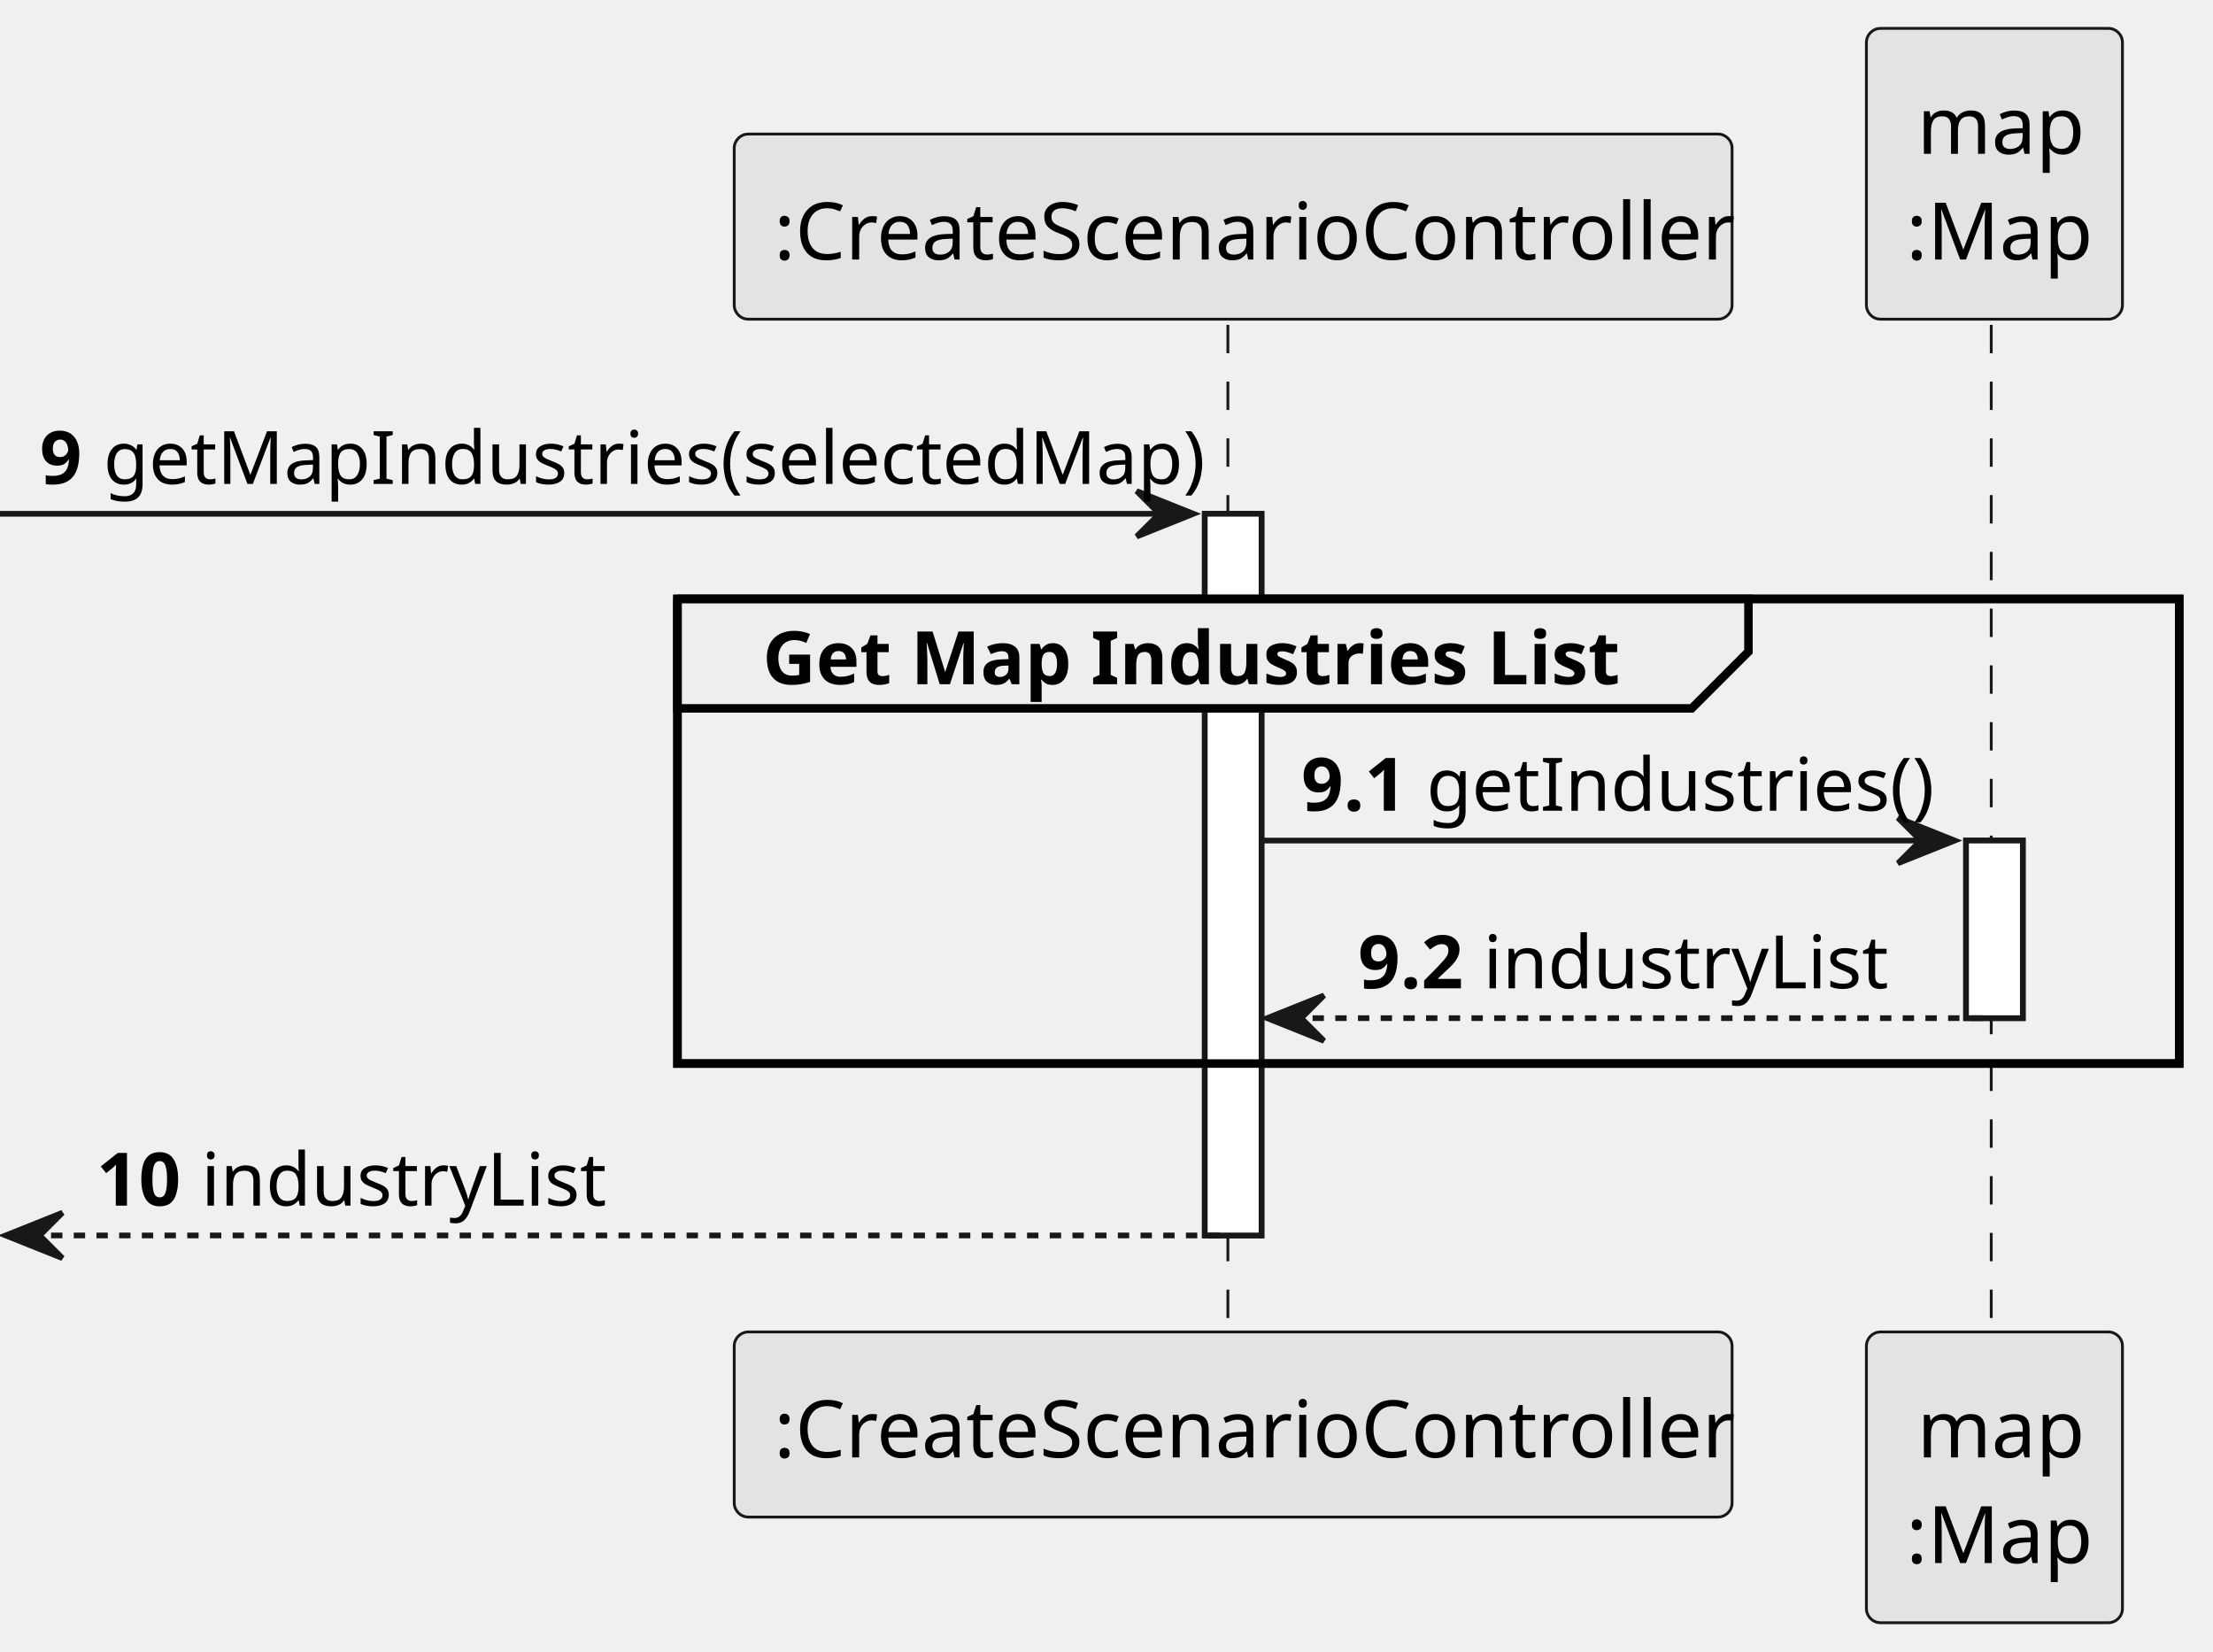
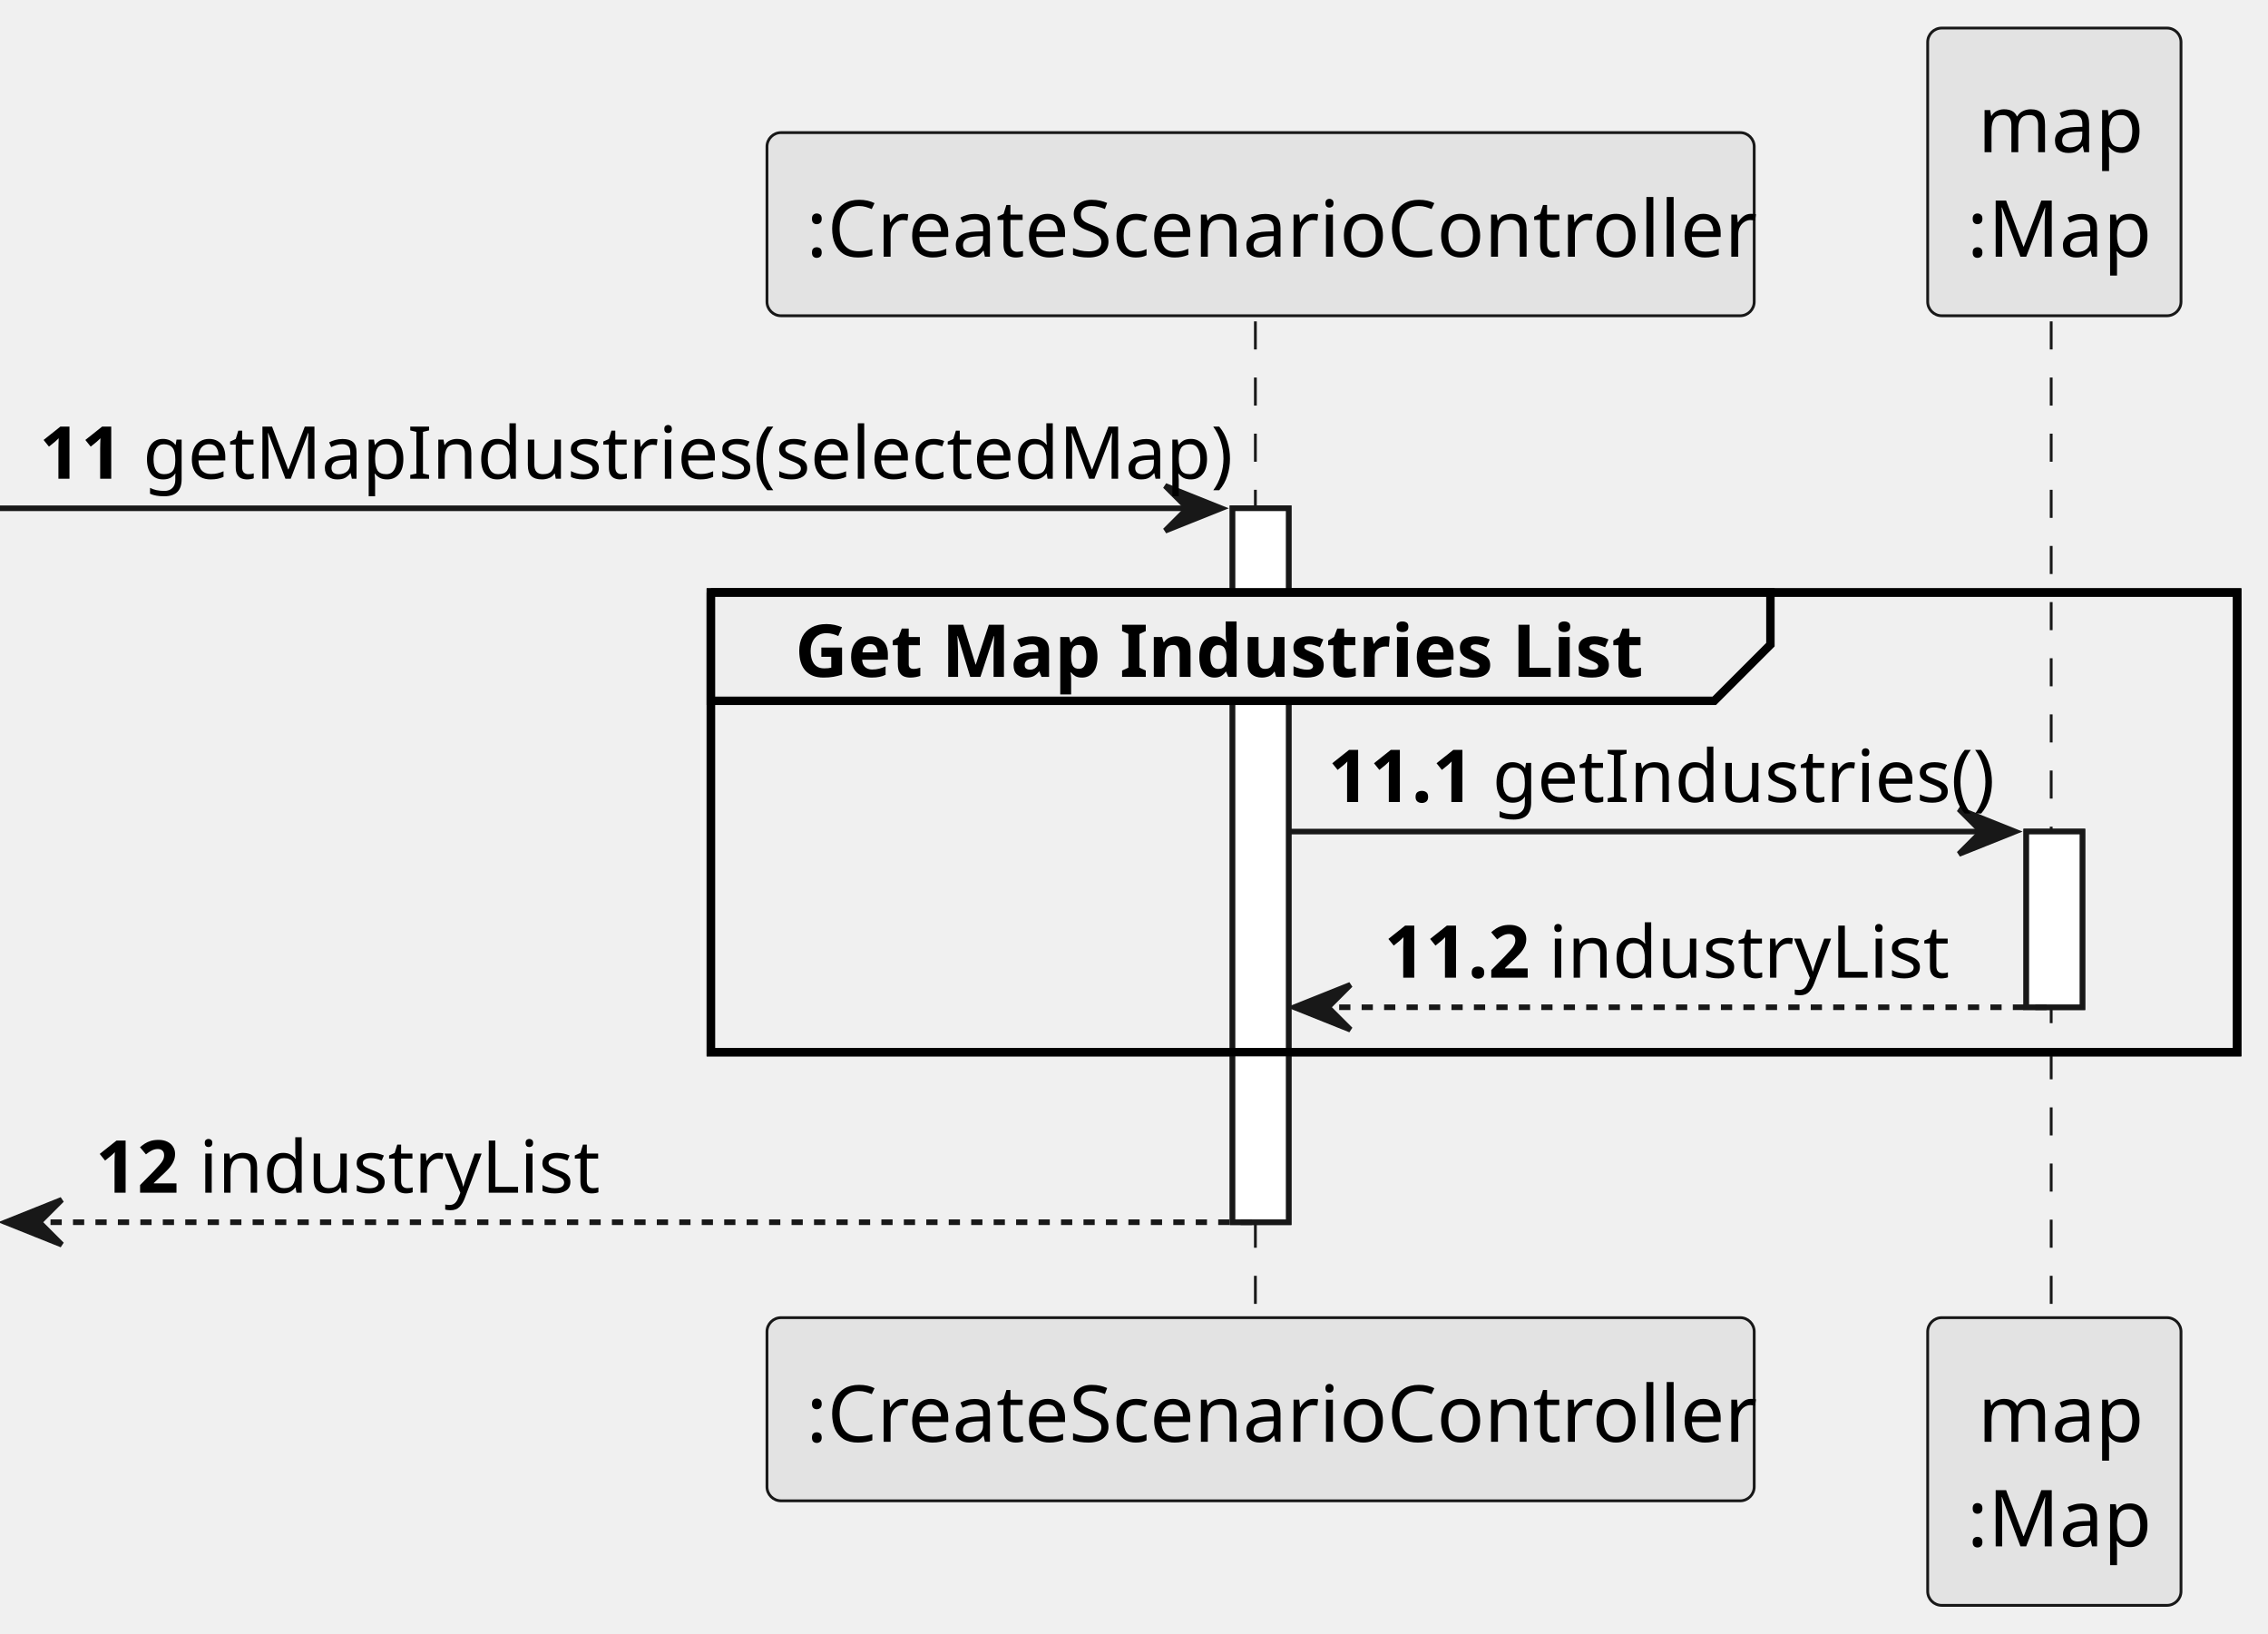
- <svg xmlns="http://www.w3.org/2000/svg" contentStyleType="text/css" height="291px" preserveAspectRatio="none" style="width:390px;height:291px;background:#FFFFFF;" version="1.1" viewBox="0 0 390 291" width="390px" zoomAndPan="magnify">
+ <svg xmlns="http://www.w3.org/2000/svg" contentStyleType="text/css" height="291px" preserveAspectRatio="none" style="width:404px;height:291px;background:#FFFFFF;" version="1.1" viewBox="0 0 404 291" width="404px" zoomAndPan="magnify">
  <defs />
  <g>
-     <rect fill="#FFFFFF" height="127.164" style="stroke:#181818;stroke-width:1.0;" width="10" x="212.319" y="90.533" />
-     <rect fill="#FFFFFF" height="31.291" style="stroke:#181818;stroke-width:1.0;" width="10" x="346.481" y="148.115" />
-     <rect fill="none" height="81.873" style="stroke:#000000;stroke-width:1.5;" width="264.652" x="119.392" y="105.533" />
-     <line style="stroke:#181818;stroke-width:0.5;stroke-dasharray:5.0,5.0;" x1="216.392" x2="216.392" y1="57.242" y2="235.697" />
-     <line style="stroke:#181818;stroke-width:0.5;stroke-dasharray:5.0,5.0;" x1="350.919" x2="350.919" y1="57.242" y2="235.697" />
-     <rect fill="#E3E3E3" height="32.621" rx="2.5" ry="2.5" style="stroke:#181818;stroke-width:0.5;" width="175.855" x="129.392" y="23.621" />
-     <text fill="#000000" font-family="sans-serif" font-size="14" lengthAdjust="spacing" textLength="161.855" x="136.392" y="45.728">:CreateScenarioController</text>
-     <rect fill="#E3E3E3" height="32.621" rx="2.5" ry="2.5" style="stroke:#181818;stroke-width:0.5;" width="175.855" x="129.392" y="234.697" />
-     <text fill="#000000" font-family="sans-serif" font-size="14" lengthAdjust="spacing" textLength="161.855" x="136.392" y="256.805">:CreateScenarioController</text>
-     <rect fill="#E3E3E3" height="51.242" rx="2.5" ry="2.5" style="stroke:#181818;stroke-width:0.5;" width="45.124" x="328.919" y="5" />
-     <text fill="#000000" font-family="sans-serif" font-size="14" lengthAdjust="spacing" textLength="27.234" x="337.864" y="27.107">map</text>
-     <text fill="#000000" font-family="sans-serif" font-size="14" lengthAdjust="spacing" textLength="31.124" x="335.919" y="45.728">:Map</text>
-     <rect fill="#E3E3E3" height="51.242" rx="2.5" ry="2.5" style="stroke:#181818;stroke-width:0.5;" width="45.124" x="328.919" y="234.697" />
-     <text fill="#000000" font-family="sans-serif" font-size="14" lengthAdjust="spacing" textLength="27.234" x="337.864" y="256.805">map</text>
-     <text fill="#000000" font-family="sans-serif" font-size="14" lengthAdjust="spacing" textLength="31.124" x="335.919" y="275.426">:Map</text>
-     <rect fill="#FFFFFF" height="127.164" style="stroke:#181818;stroke-width:1.0;" width="10" x="212.319" y="90.533" />
-     <rect fill="#FFFFFF" height="31.291" style="stroke:#181818;stroke-width:1.0;" width="10" x="346.481" y="148.115" />
-     <polygon fill="#181818" points="200.319,86.533,210.319,90.533,200.319,94.533,204.319,90.533" style="stroke:#181818;stroke-width:1.0;" />
-     <line style="stroke:#181818;stroke-width:1.0;" x1="0" x2="206.319" y1="90.533" y2="90.533" />
-     <text fill="#000000" font-family="sans-serif" font-size="13" font-weight="bold" lengthAdjust="spacing" textLength="7.23" x="7" y="85.27">9</text>
-     <text fill="#000000" font-family="sans-serif" font-size="13" lengthAdjust="spacing" textLength="182.089" x="18.23" y="85.27">getMapIndustries(selectedMap)</text>
-     <path d="M119.392,105.533 L308.134,105.533 L308.134,114.824 L298.134,124.824 L119.392,124.824 L119.392,105.533 " fill="#EEEEEE" style="stroke:#000000;stroke-width:1.5;" />
-     <rect fill="none" height="81.873" style="stroke:#000000;stroke-width:1.5;" width="264.652" x="119.392" y="105.533" />
-     <text fill="#000000" font-family="sans-serif" font-size="13" font-weight="bold" lengthAdjust="spacing" textLength="143.743" x="134.392" y="120.561">Get Map Industries List</text>
-     <polygon fill="#181818" points="334.481,144.115,344.481,148.115,334.481,152.115,338.481,148.115" style="stroke:#181818;stroke-width:1.0;" />
-     <line style="stroke:#181818;stroke-width:1.0;" x1="222.319" x2="340.481" y1="148.115" y2="148.115" />
-     <text fill="#000000" font-family="sans-serif" font-size="13" font-weight="bold" lengthAdjust="spacing" textLength="18.072" x="229.319" y="142.852">9.1</text>
-     <text fill="#000000" font-family="sans-serif" font-size="13" lengthAdjust="spacing" textLength="83.091" x="251.391" y="142.852">getIndustries()</text>
-     <polygon fill="#181818" points="233.319,175.406,223.319,179.406,233.319,183.406,229.319,179.406" style="stroke:#181818;stroke-width:1.0;" />
-     <line style="stroke:#181818;stroke-width:1.0;stroke-dasharray:2.0,2.0;" x1="227.319" x2="350.481" y1="179.406" y2="179.406" />
-     <text fill="#000000" font-family="sans-serif" font-size="13" font-weight="bold" lengthAdjust="spacing" textLength="18.072" x="239.319" y="174.144">9.2</text>
-     <text fill="#000000" font-family="sans-serif" font-size="13" lengthAdjust="spacing" textLength="65.749" x="261.391" y="174.144">industryList</text>
+     <rect fill="#FFFFFF" height="127.164" style="stroke:#181818;stroke-width:1.0;" width="10" x="219.549" y="90.533" />
+     <rect fill="#FFFFFF" height="31.291" style="stroke:#181818;stroke-width:1.0;" width="10" x="360.941" y="148.115" />
+     <rect fill="none" height="81.873" style="stroke:#000000;stroke-width:1.5;" width="271.882" x="126.622" y="105.533" />
+     <line style="stroke:#181818;stroke-width:0.5;stroke-dasharray:5.0,5.0;" x1="223.622" x2="223.622" y1="57.242" y2="235.697" />
+     <line style="stroke:#181818;stroke-width:0.5;stroke-dasharray:5.0,5.0;" x1="365.379" x2="365.379" y1="57.242" y2="235.697" />
+     <rect fill="#E3E3E3" height="32.621" rx="2.5" ry="2.5" style="stroke:#181818;stroke-width:0.5;" width="175.855" x="136.622" y="23.621" />
+     <text fill="#000000" font-family="sans-serif" font-size="14" lengthAdjust="spacing" textLength="161.855" x="143.622" y="45.728">:CreateScenarioController</text>
+     <rect fill="#E3E3E3" height="32.621" rx="2.5" ry="2.5" style="stroke:#181818;stroke-width:0.5;" width="175.855" x="136.622" y="234.697" />
+     <text fill="#000000" font-family="sans-serif" font-size="14" lengthAdjust="spacing" textLength="161.855" x="143.622" y="256.805">:CreateScenarioController</text>
+     <rect fill="#E3E3E3" height="51.242" rx="2.5" ry="2.5" style="stroke:#181818;stroke-width:0.5;" width="45.124" x="343.379" y="5" />
+     <text fill="#000000" font-family="sans-serif" font-size="14" lengthAdjust="spacing" textLength="27.234" x="352.324" y="27.107">map</text>
+     <text fill="#000000" font-family="sans-serif" font-size="14" lengthAdjust="spacing" textLength="31.124" x="350.379" y="45.728">:Map</text>
+     <rect fill="#E3E3E3" height="51.242" rx="2.5" ry="2.5" style="stroke:#181818;stroke-width:0.5;" width="45.124" x="343.379" y="234.697" />
+     <text fill="#000000" font-family="sans-serif" font-size="14" lengthAdjust="spacing" textLength="27.234" x="352.324" y="256.805">map</text>
+     <text fill="#000000" font-family="sans-serif" font-size="14" lengthAdjust="spacing" textLength="31.124" x="350.379" y="275.426">:Map</text>
+     <rect fill="#FFFFFF" height="127.164" style="stroke:#181818;stroke-width:1.0;" width="10" x="219.549" y="90.533" />
+     <rect fill="#FFFFFF" height="31.291" style="stroke:#181818;stroke-width:1.0;" width="10" x="360.941" y="148.115" />
+     <polygon fill="#181818" points="207.549,86.533,217.549,90.533,207.549,94.533,211.549,90.533" style="stroke:#181818;stroke-width:1.0;" />
+     <line style="stroke:#181818;stroke-width:1.0;" x1="0" x2="213.549" y1="90.533" y2="90.533" />
+     <text fill="#000000" font-family="sans-serif" font-size="13" font-weight="bold" lengthAdjust="spacing" textLength="14.46" x="7" y="85.27">11</text>
+     <text fill="#000000" font-family="sans-serif" font-size="13" lengthAdjust="spacing" textLength="182.089" x="25.46" y="85.27">getMapIndustries(selectedMap)</text>
+     <path d="M126.622,105.533 L315.364,105.533 L315.364,114.824 L305.364,124.824 L126.622,124.824 L126.622,105.533 " fill="#EEEEEE" style="stroke:#000000;stroke-width:1.5;" />
+     <rect fill="none" height="81.873" style="stroke:#000000;stroke-width:1.5;" width="271.882" x="126.622" y="105.533" />
+     <text fill="#000000" font-family="sans-serif" font-size="13" font-weight="bold" lengthAdjust="spacing" textLength="143.743" x="141.622" y="120.561">Get Map Industries List</text>
+     <polygon fill="#181818" points="348.941,144.115,358.941,148.115,348.941,152.115,352.941,148.115" style="stroke:#181818;stroke-width:1.0;" />
+     <line style="stroke:#181818;stroke-width:1.0;" x1="229.549" x2="354.941" y1="148.115" y2="148.115" />
+     <text fill="#000000" font-family="sans-serif" font-size="13" font-weight="bold" lengthAdjust="spacing" textLength="25.302" x="236.549" y="142.852">11.1</text>
+     <text fill="#000000" font-family="sans-serif" font-size="13" lengthAdjust="spacing" textLength="83.091" x="265.851" y="142.852">getIndustries()</text>
+     <polygon fill="#181818" points="240.549,175.406,230.549,179.406,240.549,183.406,236.549,179.406" style="stroke:#181818;stroke-width:1.0;" />
+     <line style="stroke:#181818;stroke-width:1.0;stroke-dasharray:2.0,2.0;" x1="234.549" x2="364.941" y1="179.406" y2="179.406" />
+     <text fill="#000000" font-family="sans-serif" font-size="13" font-weight="bold" lengthAdjust="spacing" textLength="25.302" x="246.549" y="174.144">11.2</text>
+     <text fill="#000000" font-family="sans-serif" font-size="13" lengthAdjust="spacing" textLength="65.749" x="275.851" y="174.144">industryList</text>
    <polygon fill="#181818" points="11,213.697,1,217.697,11,221.697,7,217.697" style="stroke:#181818;stroke-width:1.0;" />
-     <line style="stroke:#181818;stroke-width:1.0;stroke-dasharray:2.0,2.0;" x1="5" x2="216.319" y1="217.697" y2="217.697" />
-     <text fill="#000000" font-family="sans-serif" font-size="13" font-weight="bold" lengthAdjust="spacing" textLength="14.46" x="17" y="212.435">10</text>
+     <line style="stroke:#181818;stroke-width:1.0;stroke-dasharray:2.0,2.0;" x1="5" x2="223.549" y1="217.697" y2="217.697" />
+     <text fill="#000000" font-family="sans-serif" font-size="13" font-weight="bold" lengthAdjust="spacing" textLength="14.46" x="17" y="212.435">12</text>
    <text fill="#000000" font-family="sans-serif" font-size="13" lengthAdjust="spacing" textLength="65.749" x="35.46" y="212.435">industryList</text>
  </g>
</svg>
